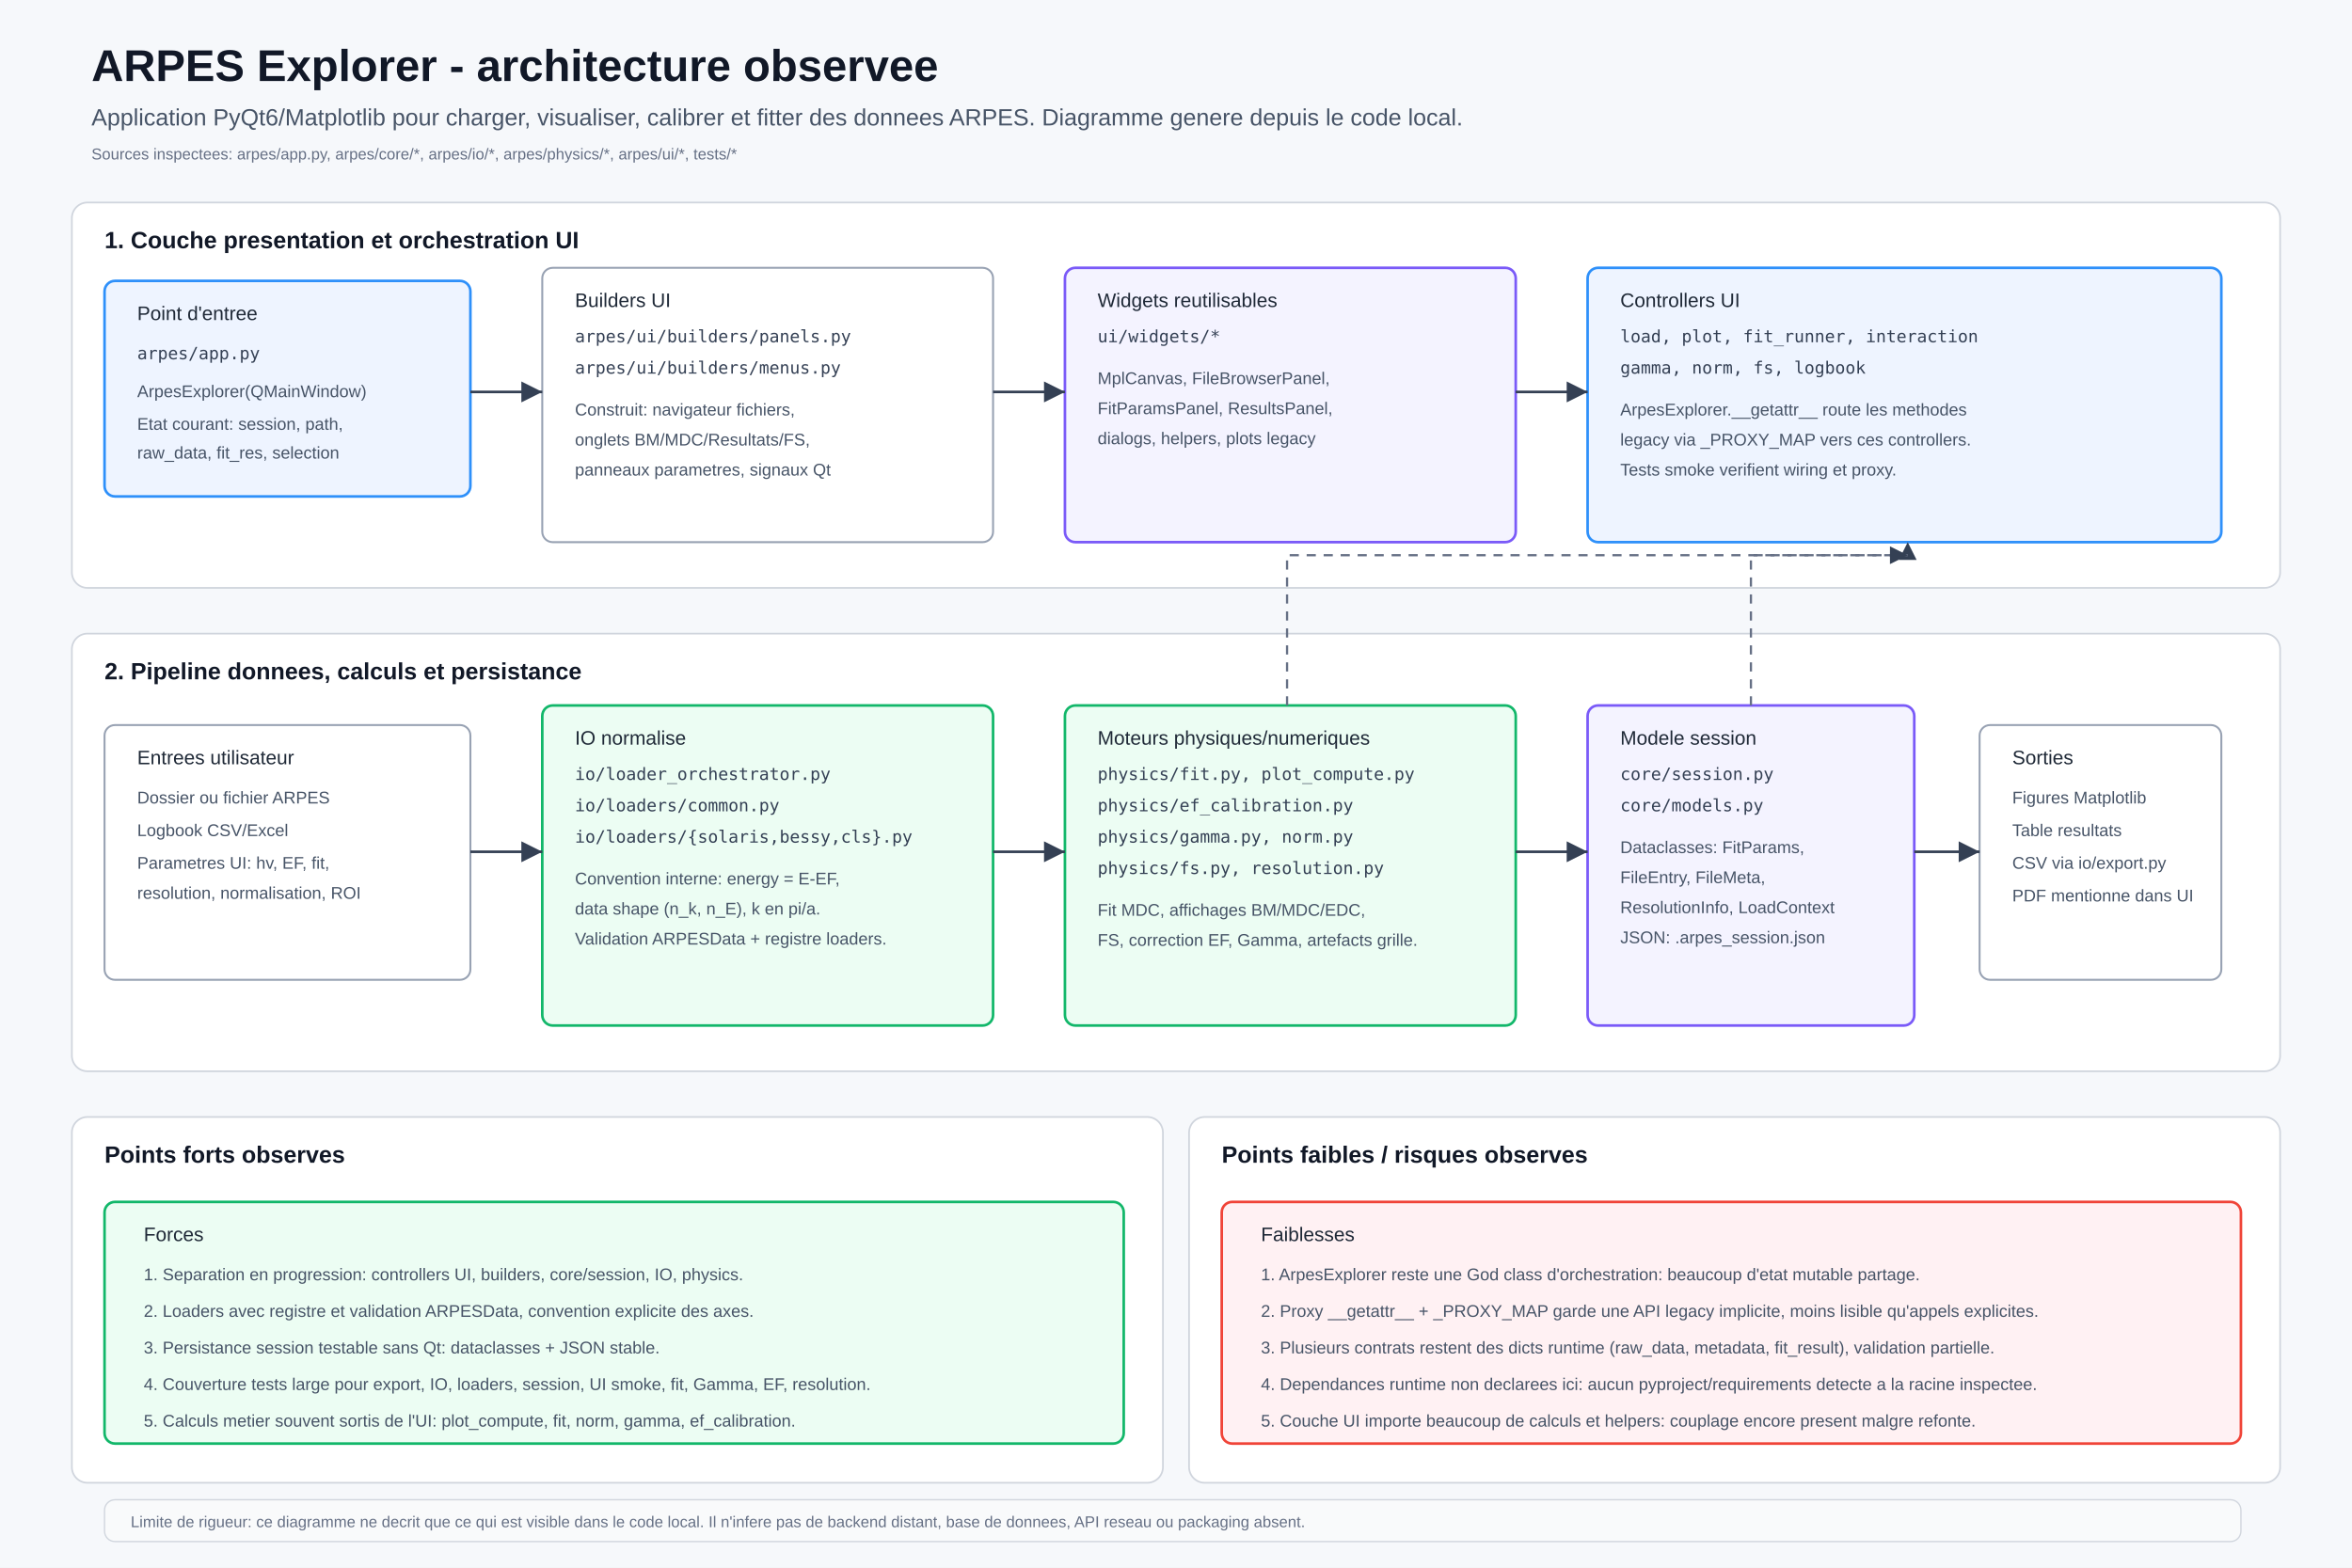
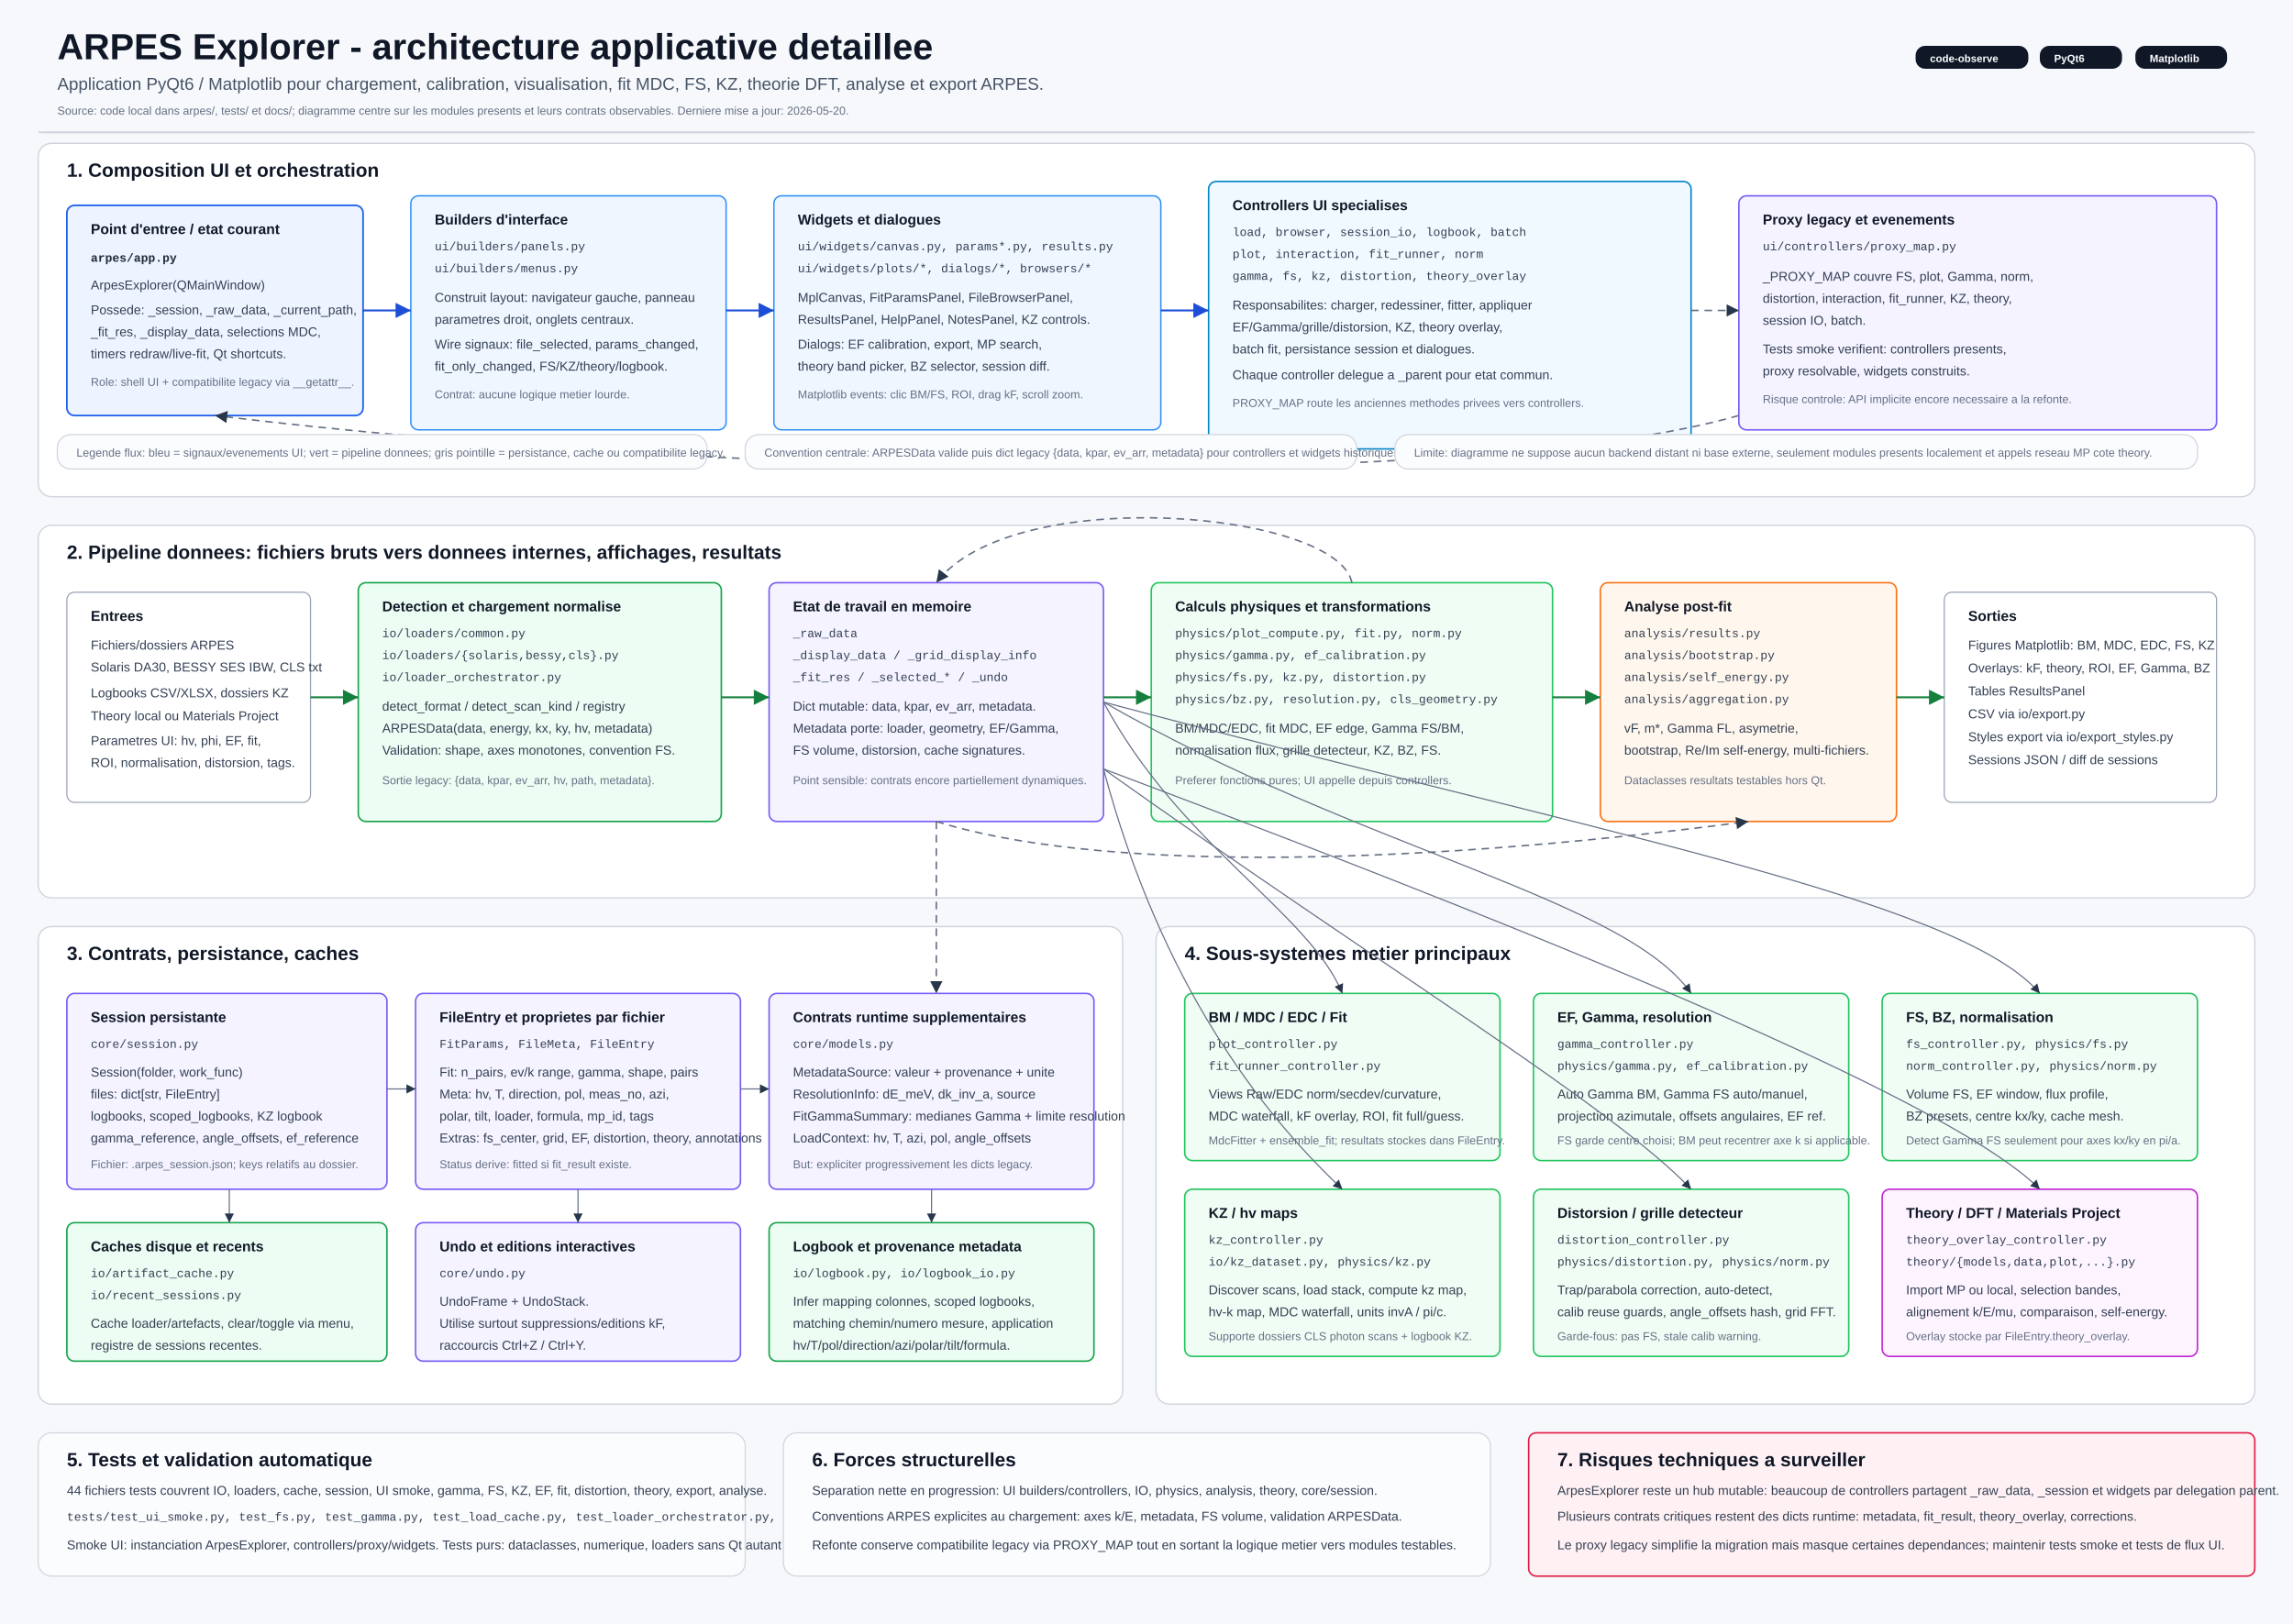
- <svg xmlns="http://www.w3.org/2000/svg" width="1800" height="1200" viewBox="0 0 1800 1200" role="img" aria-labelledby="title desc">
+ <svg xmlns="http://www.w3.org/2000/svg" width="2400" height="1700" viewBox="0 0 2400 1700" role="img" aria-labelledby="title desc">
  <defs>
    <marker id="arrow" markerWidth="12" markerHeight="12" refX="10" refY="6" orient="auto">
-       <path d="M2,2 L10,6 L2,10 Z" fill="#344054" />
+       <path d="M2,2 L10,6 L2,10 Z" fill="#27364a" />
+     </marker>
+     <marker id="arrowBlue" markerWidth="12" markerHeight="12" refX="10" refY="6" orient="auto">
+       <path d="M2,2 L10,6 L2,10 Z" fill="#1d4ed8" />
+     </marker>
+     <marker id="arrowGreen" markerWidth="12" markerHeight="12" refX="10" refY="6" orient="auto">
+       <path d="M2,2 L10,6 L2,10 Z" fill="#15803d" />
    </marker>
    <style>
      .bg { fill: #f6f8fb; }
-       .title { font: 700 34px Arial, Helvetica, sans-serif; fill: #111827; }
+       .panel { fill: #ffffff; stroke: #d0d5dd; stroke-width: 1.4; rx: 14; }
+       .panelSoft { fill: #fbfcfe; stroke: #d0d5dd; stroke-width: 1.2; rx: 14; }
+       .title { font: 700 38px Arial, Helvetica, sans-serif; fill: #101828; }
      .subtitle { font: 18px Arial, Helvetica, sans-serif; fill: #475467; }
-       .section { font: 700 18px Arial, Helvetica, sans-serif; fill: #111827; }
-       .label { font: 15px Arial, Helvetica, sans-serif; fill: #1f2937; }
-       .small { font: 13px Arial, Helvetica, sans-serif; fill: #475467; }
+       .section { font: 700 20px Arial, Helvetica, sans-serif; fill: #101828; }
+       .groupTitle { font: 700 17px Arial, Helvetica, sans-serif; fill: #101828; }
+       .label { font: 700 15px Arial, Helvetica, sans-serif; fill: #111827; }
+       .small { font: 13.5px Arial, Helvetica, sans-serif; fill: #344054; }
      .tiny { font: 12px Arial, Helvetica, sans-serif; fill: #667085; }
-       .mono { font: 13px "SFMono-Regular", Consolas, monospace; fill: #344054; }
-       .box { fill: #ffffff; stroke: #98a2b3; stroke-width: 1.5; rx: 8; }
-       .boxStrong { fill: #eef4ff; stroke: #2e90fa; stroke-width: 2; rx: 8; }
-       .boxCore { fill: #ecfdf3; stroke: #12b76a; stroke-width: 2; rx: 8; }
-       .boxWarn { fill: #fffaeb; stroke: #f79009; stroke-width: 2; rx: 8; }
-       .boxRisk { fill: #fff1f3; stroke: #f04438; stroke-width: 2; rx: 8; }
-       .boxData { fill: #f4f3ff; stroke: #7a5af8; stroke-width: 2; rx: 8; }
-       .lane { fill: #ffffff; stroke: #d0d5dd; stroke-width: 1.3; rx: 12; }
-       .flow { stroke: #344054; stroke-width: 2; fill: none; marker-end: url(#arrow); }
-       .flowSoft { stroke: #667085; stroke-width: 1.7; stroke-dasharray: 7 6; fill: none; marker-end: url(#arrow); }
-       .note { fill: #f9fafb; stroke: #d0d5dd; stroke-width: 1; rx: 8; }
+       .mono { font: 12.5px "SFMono-Regular", Consolas, "Liberation Mono", monospace; fill: #344054; }
+       .monoStrong { font: 700 12.5px "SFMono-Regular", Consolas, "Liberation Mono", monospace; fill: #1f2937; }
+       .box { fill: #ffffff; stroke: #98a2b3; stroke-width: 1.2; rx: 8; }
+       .entry { fill: #eef4ff; stroke: #2563eb; stroke-width: 1.8; rx: 8; }
+       .ui { fill: #eff6ff; stroke: #2e90fa; stroke-width: 1.5; rx: 8; }
+       .ctrl { fill: #f0f9ff; stroke: #0284c7; stroke-width: 1.6; rx: 8; }
+       .data { fill: #f4f3ff; stroke: #7a5af8; stroke-width: 1.6; rx: 8; }
+       .io { fill: #ecfdf3; stroke: #16a34a; stroke-width: 1.6; rx: 8; }
+       .physics { fill: #f0fdf4; stroke: #22c55e; stroke-width: 1.6; rx: 8; }
+       .analysis { fill: #fff7ed; stroke: #f97316; stroke-width: 1.6; rx: 8; }
+       .theory { fill: #fdf4ff; stroke: #c026d3; stroke-width: 1.6; rx: 8; }
+       .risk { fill: #fff1f3; stroke: #e11d48; stroke-width: 1.6; rx: 8; }
+       .test { fill: #f8fafc; stroke: #64748b; stroke-width: 1.3; rx: 8; }
+       .flow { stroke: #27364a; stroke-width: 2.1; fill: none; marker-end: url(#arrow); }
+       .flowBlue { stroke: #1d4ed8; stroke-width: 2.0; fill: none; marker-end: url(#arrowBlue); }
+       .flowGreen { stroke: #15803d; stroke-width: 2.0; fill: none; marker-end: url(#arrowGreen); }
+       .flowSoft { stroke: #667085; stroke-width: 1.6; stroke-dasharray: 8 6; fill: none; marker-end: url(#arrow); }
+       .flowThin { stroke: #667085; stroke-width: 1.2; fill: none; marker-end: url(#arrow); }
+       .divider { stroke: #d0d5dd; stroke-width: 1; }
+       .badge { fill: #101828; rx: 10; }
+       .badgeText { font: 700 11px Arial, Helvetica, sans-serif; fill: #ffffff; }
    </style>
  </defs>
-   <rect class="bg" x="0" y="0" width="1800" height="1200" />
-   <text class="title" x="70" y="62">ARPES Explorer - architecture observee</text>
-   <text class="subtitle" x="70" y="96">Application PyQt6/Matplotlib pour charger, visualiser, calibrer et fitter des donnees ARPES. Diagramme genere depuis le code local.</text>
-   <text class="tiny" x="70" y="122">Sources inspectees: arpes/app.py, arpes/core/*, arpes/io/*, arpes/physics/*, arpes/ui/*, tests/*</text>
-   <rect class="lane" x="55" y="155" width="1690" height="295" />
-   <text class="section" x="80" y="190">1. Couche presentation et orchestration UI</text>
-   <rect class="boxStrong" x="80" y="215" width="280" height="165" />
-   <text class="label" x="105" y="245">Point d'entree</text>
-   <text class="mono" x="105" y="275">arpes/app.py</text>
-   <text class="small" x="105" y="304">ArpesExplorer(QMainWindow)</text>
-   <text class="small" x="105" y="329">Etat courant: session, path,</text>
-   <text class="small" x="105" y="351">raw_data, fit_res, selection</text>
-   <rect class="box" x="415" y="205" width="345" height="210" />
-   <text class="label" x="440" y="235">Builders UI</text>
-   <text class="mono" x="440" y="262">arpes/ui/builders/panels.py</text>
-   <text class="mono" x="440" y="286">arpes/ui/builders/menus.py</text>
-   <text class="small" x="440" y="318">Construit: navigateur fichiers,</text>
-   <text class="small" x="440" y="341">onglets BM/MDC/Resultats/FS,</text>
-   <text class="small" x="440" y="364">panneaux parametres, signaux Qt</text>
-   <rect class="boxData" x="815" y="205" width="345" height="210" />
-   <text class="label" x="840" y="235">Widgets reutilisables</text>
-   <text class="mono" x="840" y="262">ui/widgets/*</text>
-   <text class="small" x="840" y="294">MplCanvas, FileBrowserPanel,</text>
-   <text class="small" x="840" y="317">FitParamsPanel, ResultsPanel,</text>
-   <text class="small" x="840" y="340">dialogs, helpers, plots legacy</text>
-   <rect class="boxStrong" x="1215" y="205" width="485" height="210" />
-   <text class="label" x="1240" y="235">Controllers UI</text>
-   <text class="mono" x="1240" y="262">load, plot, fit_runner, interaction</text>
-   <text class="mono" x="1240" y="286">gamma, norm, fs, logbook</text>
-   <text class="small" x="1240" y="318">ArpesExplorer.__getattr__ route les methodes</text>
-   <text class="small" x="1240" y="341">legacy via _PROXY_MAP vers ces controllers.</text>
-   <text class="small" x="1240" y="364">Tests smoke verifient wiring et proxy.</text>
-   <path class="flow" d="M360 300 H415" />
-   <path class="flow" d="M760 300 H815" />
-   <path class="flow" d="M1160 300 H1215" />
-   <rect class="lane" x="55" y="485" width="1690" height="335" />
-   <text class="section" x="80" y="520">2. Pipeline donnees, calculs et persistance</text>
-   <rect class="box" x="80" y="555" width="280" height="195" />
-   <text class="label" x="105" y="585">Entrees utilisateur</text>
-   <text class="small" x="105" y="615">Dossier ou fichier ARPES</text>
-   <text class="small" x="105" y="640">Logbook CSV/Excel</text>
-   <text class="small" x="105" y="665">Parametres UI: hv, EF, fit,</text>
-   <text class="small" x="105" y="688">resolution, normalisation, ROI</text>
-   <rect class="boxCore" x="415" y="540" width="345" height="245" />
-   <text class="label" x="440" y="570">IO normalise</text>
-   <text class="mono" x="440" y="597">io/loader_orchestrator.py</text>
-   <text class="mono" x="440" y="621">io/loaders/common.py</text>
-   <text class="mono" x="440" y="645">io/loaders/{solaris,bessy,cls}.py</text>
-   <text class="small" x="440" y="677">Convention interne: energy = E-EF,</text>
-   <text class="small" x="440" y="700">data shape (n_k, n_E), k en pi/a.</text>
-   <text class="small" x="440" y="723">Validation ARPESData + registre loaders.</text>
-   <rect class="boxCore" x="815" y="540" width="345" height="245" />
-   <text class="label" x="840" y="570">Moteurs physiques/numeriques</text>
-   <text class="mono" x="840" y="597">physics/fit.py, plot_compute.py</text>
-   <text class="mono" x="840" y="621">physics/ef_calibration.py</text>
-   <text class="mono" x="840" y="645">physics/gamma.py, norm.py</text>
-   <text class="mono" x="840" y="669">physics/fs.py, resolution.py</text>
-   <text class="small" x="840" y="701">Fit MDC, affichages BM/MDC/EDC,</text>
-   <text class="small" x="840" y="724">FS, correction EF, Gamma, artefacts grille.</text>
-   <rect class="boxData" x="1215" y="540" width="250" height="245" />
-   <text class="label" x="1240" y="570">Modele session</text>
-   <text class="mono" x="1240" y="597">core/session.py</text>
-   <text class="mono" x="1240" y="621">core/models.py</text>
-   <text class="small" x="1240" y="653">Dataclasses: FitParams,</text>
-   <text class="small" x="1240" y="676">FileEntry, FileMeta,</text>
-   <text class="small" x="1240" y="699">ResolutionInfo, LoadContext</text>
-   <text class="small" x="1240" y="722">JSON: .arpes_session.json</text>
-   <rect class="box" x="1515" y="555" width="185" height="195" />
-   <text class="label" x="1540" y="585">Sorties</text>
-   <text class="small" x="1540" y="615">Figures Matplotlib</text>
-   <text class="small" x="1540" y="640">Table resultats</text>
-   <text class="small" x="1540" y="665">CSV via io/export.py</text>
-   <text class="small" x="1540" y="690">PDF mentionne dans UI</text>
-   <path class="flow" d="M360 652 H415" />
-   <path class="flow" d="M760 652 H815" />
-   <path class="flow" d="M1160 652 H1215" />
-   <path class="flow" d="M1465 652 H1515" />
-   <path class="flowSoft" d="M1340 540 V425 H1460 V415" />
-   <path class="flowSoft" d="M985 540 V425 H1460" />
-   <rect class="lane" x="55" y="855" width="835" height="280" />
-   <text class="section" x="80" y="890">Points forts observes</text>
-   <rect class="boxCore" x="80" y="920" width="780" height="185" />
-   <text class="label" x="110" y="950">Forces</text>
-   <text class="small" x="110" y="980">1. Separation en progression: controllers UI, builders, core/session, IO, physics.</text>
-   <text class="small" x="110" y="1008">2. Loaders avec registre et validation ARPESData, convention explicite des axes.</text>
-   <text class="small" x="110" y="1036">3. Persistance session testable sans Qt: dataclasses + JSON stable.</text>
-   <text class="small" x="110" y="1064">4. Couverture tests large pour export, IO, loaders, session, UI smoke, fit, Gamma, EF, resolution.</text>
-   <text class="small" x="110" y="1092">5. Calculs metier souvent sortis de l'UI: plot_compute, fit, norm, gamma, ef_calibration.</text>
-   <rect class="lane" x="910" y="855" width="835" height="280" />
-   <text class="section" x="935" y="890">Points faibles / risques observes</text>
-   <rect class="boxRisk" x="935" y="920" width="780" height="185" />
-   <text class="label" x="965" y="950">Faiblesses</text>
-   <text class="small" x="965" y="980">1. ArpesExplorer reste une God class d'orchestration: beaucoup d'etat mutable partage.</text>
-   <text class="small" x="965" y="1008">2. Proxy __getattr__ + _PROXY_MAP garde une API legacy implicite, moins lisible qu'appels explicites.</text>
-   <text class="small" x="965" y="1036">3. Plusieurs contrats restent des dicts runtime (raw_data, metadata, fit_result), validation partielle.</text>
-   <text class="small" x="965" y="1064">4. Dependances runtime non declarees ici: aucun pyproject/requirements detecte a la racine inspectee.</text>
-   <text class="small" x="965" y="1092">5. Couche UI importe beaucoup de calculs et helpers: couplage encore present malgre refonte.</text>
-   <rect class="note" x="80" y="1148" width="1635" height="32" />
-   <text class="tiny" x="100" y="1169">Limite de rigueur: ce diagramme ne decrit que ce qui est visible dans le code local. Il n'infere pas de backend distant, base de donnees, API reseau ou packaging absent.</text>
+   <rect class="bg" x="0" y="0" width="2400" height="1700" />
+   <text class="title" x="60" y="62">ARPES Explorer - architecture applicative detaillee</text>
+   <text class="subtitle" x="60" y="94">Application PyQt6 / Matplotlib pour chargement, calibration, visualisation, fit MDC, FS, KZ, theorie DFT, analyse et export ARPES.</text>
+   <text class="tiny" x="60" y="120">Source: code local dans arpes/, tests/ et docs/; diagramme centre sur les modules presents et leurs contrats observables. Derniere mise a jour: 2026-05-20.</text>
+   <rect class="panel" x="40" y="150" width="2320" height="370" />
+   <text class="section" x="70" y="185">1. Composition UI et orchestration</text>
+   <rect class="entry" x="70" y="215" width="310" height="220" />
+   <text class="label" x="95" y="245">Point d'entree / etat courant</text>
+   <text class="monoStrong" x="95" y="274">arpes/app.py</text>
+   <text class="small" x="95" y="303">ArpesExplorer(QMainWindow)</text>
+   <text class="small" x="95" y="329">Possede: _session, _raw_data, _current_path,</text>
+   <text class="small" x="95" y="352">_fit_res, _display_data, selections MDC,</text>
+   <text class="small" x="95" y="375">timers redraw/live-fit, Qt shortcuts.</text>
+   <text class="tiny" x="95" y="404">Role: shell UI + compatibilite legacy via __getattr__.</text>
+   <rect class="ui" x="430" y="205" width="330" height="245" />
+   <text class="label" x="455" y="235">Builders d'interface</text>
+   <text class="mono" x="455" y="262">ui/builders/panels.py</text>
+   <text class="mono" x="455" y="285">ui/builders/menus.py</text>
+   <text class="small" x="455" y="316">Construit layout: navigateur gauche, panneau</text>
+   <text class="small" x="455" y="339">parametres droit, onglets centraux.</text>
+   <text class="small" x="455" y="365">Wire signaux: file_selected, params_changed,</text>
+   <text class="small" x="455" y="388">fit_only_changed, FS/KZ/theory/logbook.</text>
+   <text class="tiny" x="455" y="417">Contrat: aucune logique metier lourde.</text>
+   <rect class="ui" x="810" y="205" width="405" height="245" />
+   <text class="label" x="835" y="235">Widgets et dialogues</text>
+   <text class="mono" x="835" y="262">ui/widgets/canvas.py, params*.py, results.py</text>
+   <text class="mono" x="835" y="285">ui/widgets/plots/*, dialogs/*, browsers/*</text>
+   <text class="small" x="835" y="316">MplCanvas, FitParamsPanel, FileBrowserPanel,</text>
+   <text class="small" x="835" y="339">ResultsPanel, HelpPanel, NotesPanel, KZ controls.</text>
+   <text class="small" x="835" y="365">Dialogs: EF calibration, export, MP search,</text>
+   <text class="small" x="835" y="388">theory band picker, BZ selector, session diff.</text>
+   <text class="tiny" x="835" y="417">Matplotlib events: clic BM/FS, ROI, drag kF, scroll zoom.</text>
+   <rect class="ctrl" x="1265" y="190" width="505" height="280" />
+   <text class="label" x="1290" y="220">Controllers UI specialises</text>
+   <text class="mono" x="1290" y="247">load, browser, session_io, logbook, batch</text>
+   <text class="mono" x="1290" y="270">plot, interaction, fit_runner, norm</text>
+   <text class="mono" x="1290" y="293">gamma, fs, kz, distortion, theory_overlay</text>
+   <text class="small" x="1290" y="324">Responsabilites: charger, redessiner, fitter, appliquer</text>
+   <text class="small" x="1290" y="347">EF/Gamma/grille/distorsion, KZ, theory overlay,</text>
+   <text class="small" x="1290" y="370">batch fit, persistance session et dialogues.</text>
+   <text class="small" x="1290" y="397">Chaque controller delegue a _parent pour etat commun.</text>
+   <text class="tiny" x="1290" y="426">PROXY_MAP route les anciennes methodes privees vers controllers.</text>
+   <rect class="data" x="1820" y="205" width="500" height="245" />
+   <text class="label" x="1845" y="235">Proxy legacy et evenements</text>
+   <text class="mono" x="1845" y="262">ui/controllers/proxy_map.py</text>
+   <text class="small" x="1845" y="294">_PROXY_MAP couvre FS, plot, Gamma, norm,</text>
+   <text class="small" x="1845" y="317">distortion, interaction, fit_runner, KZ, theory,</text>
+   <text class="small" x="1845" y="340">session IO, batch.</text>
+   <text class="small" x="1845" y="370">Tests smoke verifient: controllers presents,</text>
+   <text class="small" x="1845" y="393">proxy resolvable, widgets construits.</text>
+   <text class="tiny" x="1845" y="422">Risque controle: API implicite encore necessaire a la refonte.</text>
+   <path class="flowBlue" d="M380 325 H430" />
+   <path class="flowBlue" d="M760 325 H810" />
+   <path class="flowBlue" d="M1215 325 H1265" />
+   <path class="flowSoft" d="M1770 325 H1820" />
+   <path class="flowSoft" d="M1820 435 C1540 515 760 500 225 435" />
+   <rect class="panel" x="40" y="550" width="2320" height="390" />
+   <text class="section" x="70" y="585">2. Pipeline donnees: fichiers bruts vers donnees internes, affichages, resultats</text>
+   <rect class="box" x="70" y="620" width="255" height="220" />
+   <text class="label" x="95" y="650">Entrees</text>
+   <text class="small" x="95" y="680">Fichiers/dossiers ARPES</text>
+   <text class="small" x="95" y="703">Solaris DA30, BESSY SES IBW, CLS txt</text>
+   <text class="small" x="95" y="730">Logbooks CSV/XLSX, dossiers KZ</text>
+   <text class="small" x="95" y="754">Theory local ou Materials Project</text>
+   <text class="small" x="95" y="780">Parametres UI: hv, phi, EF, fit,</text>
+   <text class="small" x="95" y="803">ROI, normalisation, distorsion, tags.</text>
+   <rect class="io" x="375" y="610" width="380" height="250" />
+   <text class="label" x="400" y="640">Detection et chargement normalise</text>
+   <text class="mono" x="400" y="667">io/loaders/common.py</text>
+   <text class="mono" x="400" y="690">io/loaders/{solaris,bessy,cls}.py</text>
+   <text class="mono" x="400" y="713">io/loader_orchestrator.py</text>
+   <text class="small" x="400" y="744">detect_format / detect_scan_kind / registry</text>
+   <text class="small" x="400" y="767">ARPESData(data, energy, kx, ky, hv, metadata)</text>
+   <text class="small" x="400" y="790">Validation: shape, axes monotones, convention FS.</text>
+   <text class="tiny" x="400" y="821">Sortie legacy: {data, kpar, ev_arr, hv, path, metadata}.</text>
+   <rect class="data" x="805" y="610" width="350" height="250" />
+   <text class="label" x="830" y="640">Etat de travail en memoire</text>
+   <text class="mono" x="830" y="667">_raw_data</text>
+   <text class="mono" x="830" y="690">_display_data / _grid_display_info</text>
+   <text class="mono" x="830" y="713">_fit_res / _selected_* / _undo</text>
+   <text class="small" x="830" y="744">Dict mutable: data, kpar, ev_arr, metadata.</text>
+   <text class="small" x="830" y="767">Metadata porte: loader, geometry, EF/Gamma,</text>
+   <text class="small" x="830" y="790">FS volume, distorsion, cache signatures.</text>
+   <text class="tiny" x="830" y="821">Point sensible: contrats encore partiellement dynamiques.</text>
+   <rect class="physics" x="1205" y="610" width="420" height="250" />
+   <text class="label" x="1230" y="640">Calculs physiques et transformations</text>
+   <text class="mono" x="1230" y="667">physics/plot_compute.py, fit.py, norm.py</text>
+   <text class="mono" x="1230" y="690">physics/gamma.py, ef_calibration.py</text>
+   <text class="mono" x="1230" y="713">physics/fs.py, kz.py, distortion.py</text>
+   <text class="mono" x="1230" y="736">physics/bz.py, resolution.py, cls_geometry.py</text>
+   <text class="small" x="1230" y="767">BM/MDC/EDC, fit MDC, EF edge, Gamma FS/BM,</text>
+   <text class="small" x="1230" y="790">normalisation flux, grille detecteur, KZ, BZ, FS.</text>
+   <text class="tiny" x="1230" y="821">Preferer fonctions pures; UI appelle depuis controllers.</text>
+   <rect class="analysis" x="1675" y="610" width="310" height="250" />
+   <text class="label" x="1700" y="640">Analyse post-fit</text>
+   <text class="mono" x="1700" y="667">analysis/results.py</text>
+   <text class="mono" x="1700" y="690">analysis/bootstrap.py</text>
+   <text class="mono" x="1700" y="713">analysis/self_energy.py</text>
+   <text class="mono" x="1700" y="736">analysis/aggregation.py</text>
+   <text class="small" x="1700" y="767">vF, m*, Gamma FL, asymetrie,</text>
+   <text class="small" x="1700" y="790">bootstrap, Re/Im self-energy, multi-fichiers.</text>
+   <text class="tiny" x="1700" y="821">Dataclasses resultats testables hors Qt.</text>
+   <rect class="box" x="2035" y="620" width="285" height="220" />
+   <text class="label" x="2060" y="650">Sorties</text>
+   <text class="small" x="2060" y="680">Figures Matplotlib: BM, MDC, EDC, FS, KZ</text>
+   <text class="small" x="2060" y="704">Overlays: kF, theory, ROI, EF, Gamma, BZ</text>
+   <text class="small" x="2060" y="728">Tables ResultsPanel</text>
+   <text class="small" x="2060" y="752">CSV via io/export.py</text>
+   <text class="small" x="2060" y="776">Styles export via io/export_styles.py</text>
+   <text class="small" x="2060" y="800">Sessions JSON / diff de sessions</text>
+   <path class="flowGreen" d="M325 730 H375" />
+   <path class="flowGreen" d="M755 730 H805" />
+   <path class="flowGreen" d="M1155 730 H1205" />
+   <path class="flowGreen" d="M1625 730 H1675" />
+   <path class="flowGreen" d="M1985 730 H2035" />
+   <path class="flowSoft" d="M1415 610 C1400 535 1060 505 980 610" />
+   <path class="flowSoft" d="M980 860 C1140 910 1450 910 1830 860" />
+   <rect class="panel" x="40" y="970" width="1135" height="500" />
+   <text class="section" x="70" y="1005">3. Contrats, persistance, caches</text>
+   <rect class="data" x="70" y="1040" width="335" height="205" />
+   <text class="label" x="95" y="1070">Session persistante</text>
+   <text class="mono" x="95" y="1097">core/session.py</text>
+   <text class="small" x="95" y="1127">Session(folder, work_func)</text>
+   <text class="small" x="95" y="1150">files: dict[str, FileEntry]</text>
+   <text class="small" x="95" y="1173">logbooks, scoped_logbooks, KZ logbook</text>
+   <text class="small" x="95" y="1196">gamma_reference, angle_offsets, ef_reference</text>
+   <text class="tiny" x="95" y="1223">Fichier: .arpes_session.json; keys relatifs au dossier.</text>
+   <rect class="data" x="435" y="1040" width="340" height="205" />
+   <text class="label" x="460" y="1070">FileEntry et proprietes par fichier</text>
+   <text class="mono" x="460" y="1097">FitParams, FileMeta, FileEntry</text>
+   <text class="small" x="460" y="1127">Fit: n_pairs, ev/k range, gamma, shape, pairs</text>
+   <text class="small" x="460" y="1150">Meta: hv, T, direction, pol, meas_no, azi,</text>
+   <text class="small" x="460" y="1173">polar, tilt, loader, formula, mp_id, tags</text>
+   <text class="small" x="460" y="1196">Extras: fs_center, grid, EF, distortion, theory, annotations</text>
+   <text class="tiny" x="460" y="1223">Status derive: fitted si fit_result existe.</text>
+   <rect class="data" x="805" y="1040" width="340" height="205" />
+   <text class="label" x="830" y="1070">Contrats runtime supplementaires</text>
+   <text class="mono" x="830" y="1097">core/models.py</text>
+   <text class="small" x="830" y="1127">MetadataSource: valeur + provenance + unite</text>
+   <text class="small" x="830" y="1150">ResolutionInfo: dE_meV, dk_inv_a, source</text>
+   <text class="small" x="830" y="1173">FitGammaSummary: medianes Gamma + limite resolution</text>
+   <text class="small" x="830" y="1196">LoadContext: hv, T, azi, pol, angle_offsets</text>
+   <text class="tiny" x="830" y="1223">But: expliciter progressivement les dicts legacy.</text>
+   <rect class="io" x="70" y="1280" width="335" height="145" />
+   <text class="label" x="95" y="1310">Caches disque et recents</text>
+   <text class="mono" x="95" y="1337">io/artifact_cache.py</text>
+   <text class="mono" x="95" y="1360">io/recent_sessions.py</text>
+   <text class="small" x="95" y="1390">Cache loader/artefacts, clear/toggle via menu,</text>
+   <text class="small" x="95" y="1413">registre de sessions recentes.</text>
+   <rect class="data" x="435" y="1280" width="340" height="145" />
+   <text class="label" x="460" y="1310">Undo et editions interactives</text>
+   <text class="mono" x="460" y="1337">core/undo.py</text>
+   <text class="small" x="460" y="1367">UndoFrame + UndoStack.</text>
+   <text class="small" x="460" y="1390">Utilise surtout suppressions/editions kF,</text>
+   <text class="small" x="460" y="1413">raccourcis Ctrl+Z / Ctrl+Y.</text>
+   <rect class="io" x="805" y="1280" width="340" height="145" />
+   <text class="label" x="830" y="1310">Logbook et provenance metadata</text>
+   <text class="mono" x="830" y="1337">io/logbook.py, io/logbook_io.py</text>
+   <text class="small" x="830" y="1367">Infer mapping colonnes, scoped logbooks,</text>
+   <text class="small" x="830" y="1390">matching chemin/numero mesure, application</text>
+   <text class="small" x="830" y="1413">hv/T/pol/direction/azi/polar/tilt/formula.</text>
+   <path class="flowSoft" d="M980 860 V1040" />
+   <path class="flowThin" d="M405 1140 H435" />
+   <path class="flowThin" d="M775 1140 H805" />
+   <path class="flowThin" d="M240 1245 V1280" />
+   <path class="flowThin" d="M605 1245 V1280" />
+   <path class="flowThin" d="M975 1245 V1280" />
+   <rect class="panel" x="1210" y="970" width="1150" height="500" />
+   <text class="section" x="1240" y="1005">4. Sous-systemes metier principaux</text>
+   <rect class="physics" x="1240" y="1040" width="330" height="175" />
+   <text class="label" x="1265" y="1070">BM / MDC / EDC / Fit</text>
+   <text class="mono" x="1265" y="1097">plot_controller.py</text>
+   <text class="mono" x="1265" y="1120">fit_runner_controller.py</text>
+   <text class="small" x="1265" y="1150">Views Raw/EDC norm/secdev/curvature,</text>
+   <text class="small" x="1265" y="1173">MDC waterfall, kF overlay, ROI, fit full/guess.</text>
+   <text class="tiny" x="1265" y="1198">MdcFitter + ensemble_fit; resultats stockes dans FileEntry.</text>
+   <rect class="physics" x="1605" y="1040" width="330" height="175" />
+   <text class="label" x="1630" y="1070">EF, Gamma, resolution</text>
+   <text class="mono" x="1630" y="1097">gamma_controller.py</text>
+   <text class="mono" x="1630" y="1120">physics/gamma.py, ef_calibration.py</text>
+   <text class="small" x="1630" y="1150">Auto Gamma BM, Gamma FS auto/manuel,</text>
+   <text class="small" x="1630" y="1173">projection azimutale, offsets angulaires, EF ref.</text>
+   <text class="tiny" x="1630" y="1198">FS garde centre choisi; BM peut recentrer axe k si applicable.</text>
+   <rect class="physics" x="1970" y="1040" width="330" height="175" />
+   <text class="label" x="1995" y="1070">FS, BZ, normalisation</text>
+   <text class="mono" x="1995" y="1097">fs_controller.py, physics/fs.py</text>
+   <text class="mono" x="1995" y="1120">norm_controller.py, physics/norm.py</text>
+   <text class="small" x="1995" y="1150">Volume FS, EF window, flux profile,</text>
+   <text class="small" x="1995" y="1173">BZ presets, centre kx/ky, cache mesh.</text>
+   <text class="tiny" x="1995" y="1198">Detect Gamma FS seulement pour axes kx/ky en pi/a.</text>
+   <rect class="physics" x="1240" y="1245" width="330" height="175" />
+   <text class="label" x="1265" y="1275">KZ / hv maps</text>
+   <text class="mono" x="1265" y="1302">kz_controller.py</text>
+   <text class="mono" x="1265" y="1325">io/kz_dataset.py, physics/kz.py</text>
+   <text class="small" x="1265" y="1355">Discover scans, load stack, compute kz map,</text>
+   <text class="small" x="1265" y="1378">hv-k map, MDC waterfall, units invA / pi/c.</text>
+   <text class="tiny" x="1265" y="1403">Supporte dossiers CLS photon scans + logbook KZ.</text>
+   <rect class="physics" x="1605" y="1245" width="330" height="175" />
+   <text class="label" x="1630" y="1275">Distorsion / grille detecteur</text>
+   <text class="mono" x="1630" y="1302">distortion_controller.py</text>
+   <text class="mono" x="1630" y="1325">physics/distortion.py, physics/norm.py</text>
+   <text class="small" x="1630" y="1355">Trap/parabola correction, auto-detect,</text>
+   <text class="small" x="1630" y="1378">calib reuse guards, angle_offsets hash, grid FFT.</text>
+   <text class="tiny" x="1630" y="1403">Garde-fous: pas FS, stale calib warning.</text>
+   <rect class="theory" x="1970" y="1245" width="330" height="175" />
+   <text class="label" x="1995" y="1275">Theory / DFT / Materials Project</text>
+   <text class="mono" x="1995" y="1302">theory_overlay_controller.py</text>
+   <text class="mono" x="1995" y="1325">theory/{models,data,plot,...}.py</text>
+   <text class="small" x="1995" y="1355">Import MP ou local, selection bandes,</text>
+   <text class="small" x="1995" y="1378">alignement k/E/mu, comparaison, self-energy.</text>
+   <text class="tiny" x="1995" y="1403">Overlay stocke par FileEntry.theory_overlay.</text>
+   <path class="flowThin" d="M1155 735 C1235 885 1370 955 1405 1040" />
+   <path class="flowThin" d="M1155 735 C1425 890 1700 940 1770 1040" />
+   <path class="flowThin" d="M1155 735 C1660 870 2050 940 2135 1040" />
+   <path class="flowThin" d="M1155 805 C1215 1030 1320 1165 1405 1245" />
+   <path class="flowThin" d="M1155 805 C1450 1015 1690 1160 1770 1245" />
+   <path class="flowThin" d="M1155 805 C1700 1010 2050 1160 2135 1245" />
+   <rect class="panelSoft" x="40" y="1500" width="740" height="150" />
+   <text class="section" x="70" y="1535">5. Tests et validation automatique</text>
+   <text class="small" x="70" y="1565">44 fichiers tests couvrent IO, loaders, cache, session, UI smoke, gamma, FS, KZ, EF, fit, distortion, theory, export, analyse.</text>
+   <text class="mono" x="70" y="1592">tests/test_ui_smoke.py, test_fs.py, test_gamma.py, test_load_cache.py, test_loader_orchestrator.py, ...</text>
+   <text class="small" x="70" y="1622">Smoke UI: instanciation ArpesExplorer, controllers/proxy/widgets. Tests purs: dataclasses, numerique, loaders sans Qt autant que possible.</text>
+   <rect class="panelSoft" x="820" y="1500" width="740" height="150" />
+   <text class="section" x="850" y="1535">6. Forces structurelles</text>
+   <text class="small" x="850" y="1565">Separation nette en progression: UI builders/controllers, IO, physics, analysis, theory, core/session.</text>
+   <text class="small" x="850" y="1592">Conventions ARPES explicites au chargement: axes k/E, metadata, FS volume, validation ARPESData.</text>
+   <text class="small" x="850" y="1622">Refonte conserve compatibilite legacy via PROXY_MAP tout en sortant la logique metier vers modules testables.</text>
+   <rect class="risk" x="1600" y="1500" width="760" height="150" />
+   <text class="section" x="1630" y="1535">7. Risques techniques a surveiller</text>
+   <text class="small" x="1630" y="1565">ArpesExplorer reste un hub mutable: beaucoup de controllers partagent _raw_data, _session et widgets par delegation parent.</text>
+   <text class="small" x="1630" y="1592">Plusieurs contrats critiques restent des dicts runtime: metadata, fit_result, theory_overlay, corrections.</text>
+   <text class="small" x="1630" y="1622">Le proxy legacy simplifie la migration mais masque certaines dependances; maintenir tests smoke et tests de flux UI.</text>
+   <rect class="panelSoft" x="40" y="138" width="2320" height="1" />
+   <rect class="badge" x="2005" y="48" width="118" height="24" />
+   <text class="badgeText" x="2020" y="65">code-observe</text>
+   <rect class="badge" x="2135" y="48" width="86" height="24" />
+   <text class="badgeText" x="2150" y="65">PyQt6</text>
+   <rect class="badge" x="2235" y="48" width="96" height="24" />
+   <text class="badgeText" x="2250" y="65">Matplotlib</text>
+   <rect class="panelSoft" x="60" y="455" width="680" height="36" />
+   <text class="tiny" x="80" y="478">Legende flux: bleu = signaux/evenements UI; vert = pipeline donnees; gris pointille = persistance, cache ou compatibilite legacy.</text>
+   <rect class="panelSoft" x="780" y="455" width="640" height="36" />
+   <text class="tiny" x="800" y="478">Convention centrale: ARPESData valide puis dict legacy {data, kpar, ev_arr, metadata} pour controllers et widgets historiques.</text>
+   <rect class="panelSoft" x="1460" y="455" width="840" height="36" />
+   <text class="tiny" x="1480" y="478">Limite: diagramme ne suppose aucun backend distant ni base externe, seulement modules presents localement et appels reseau MP cote theory.</text>
</svg>
